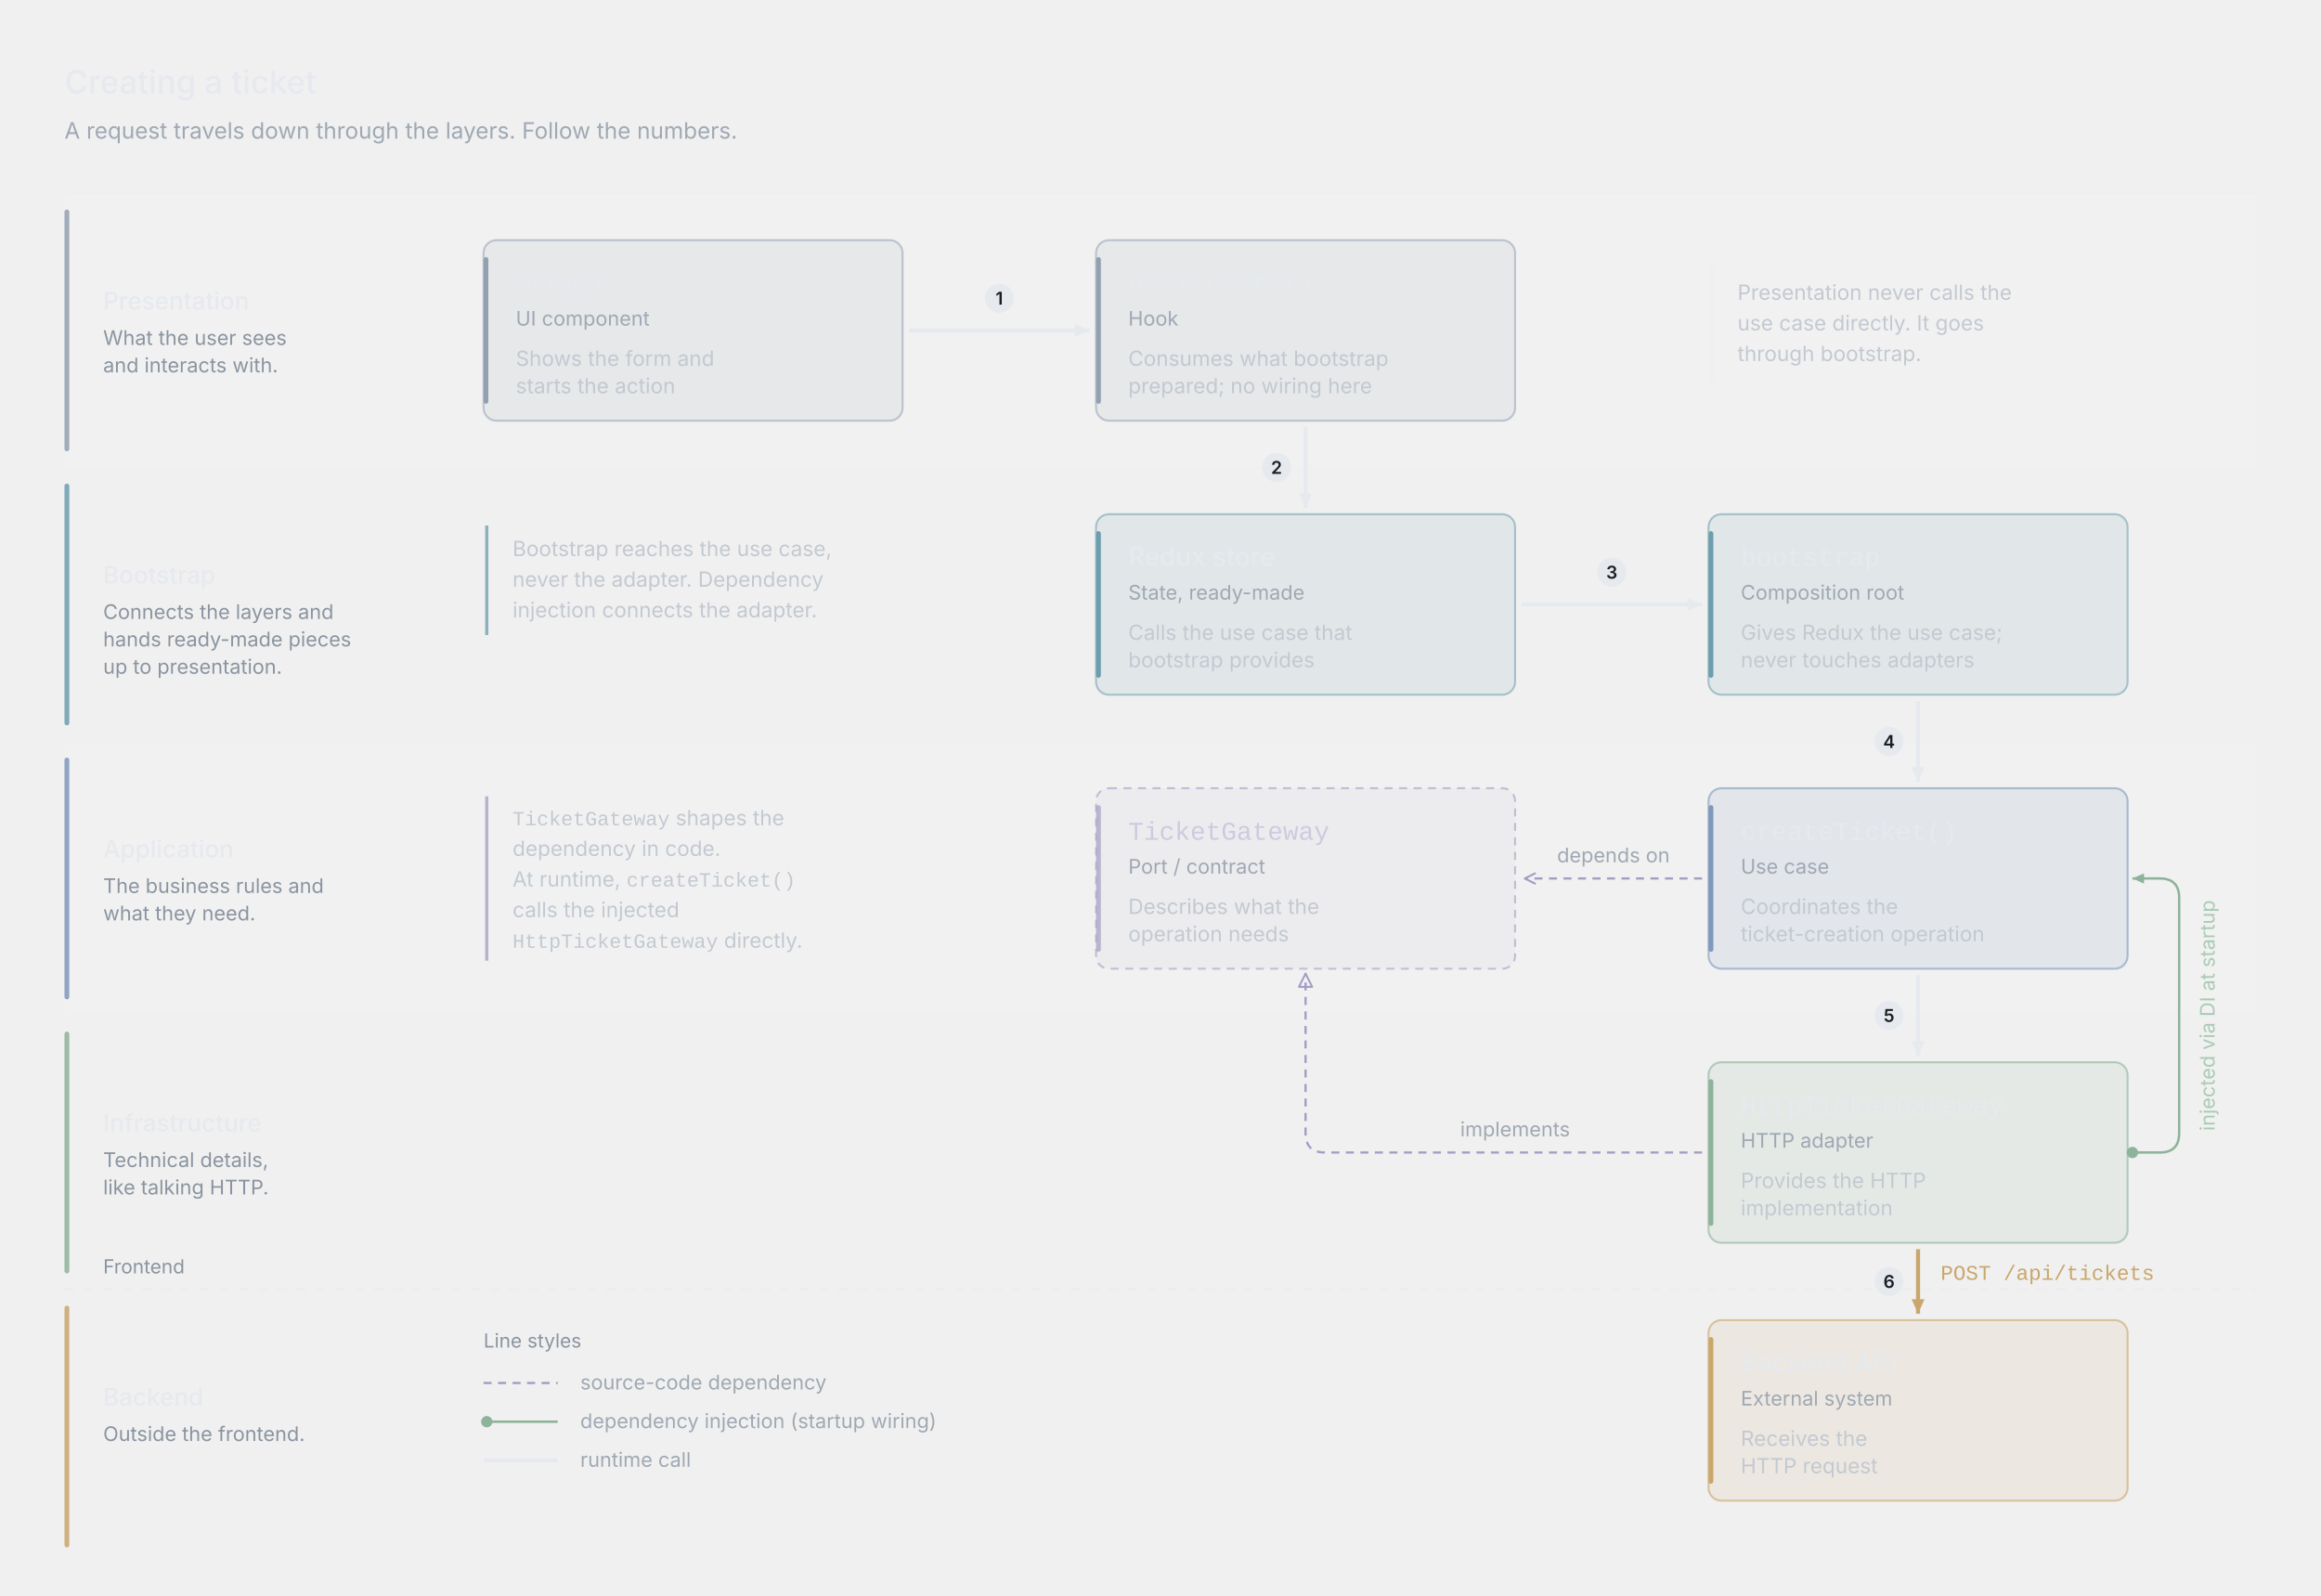
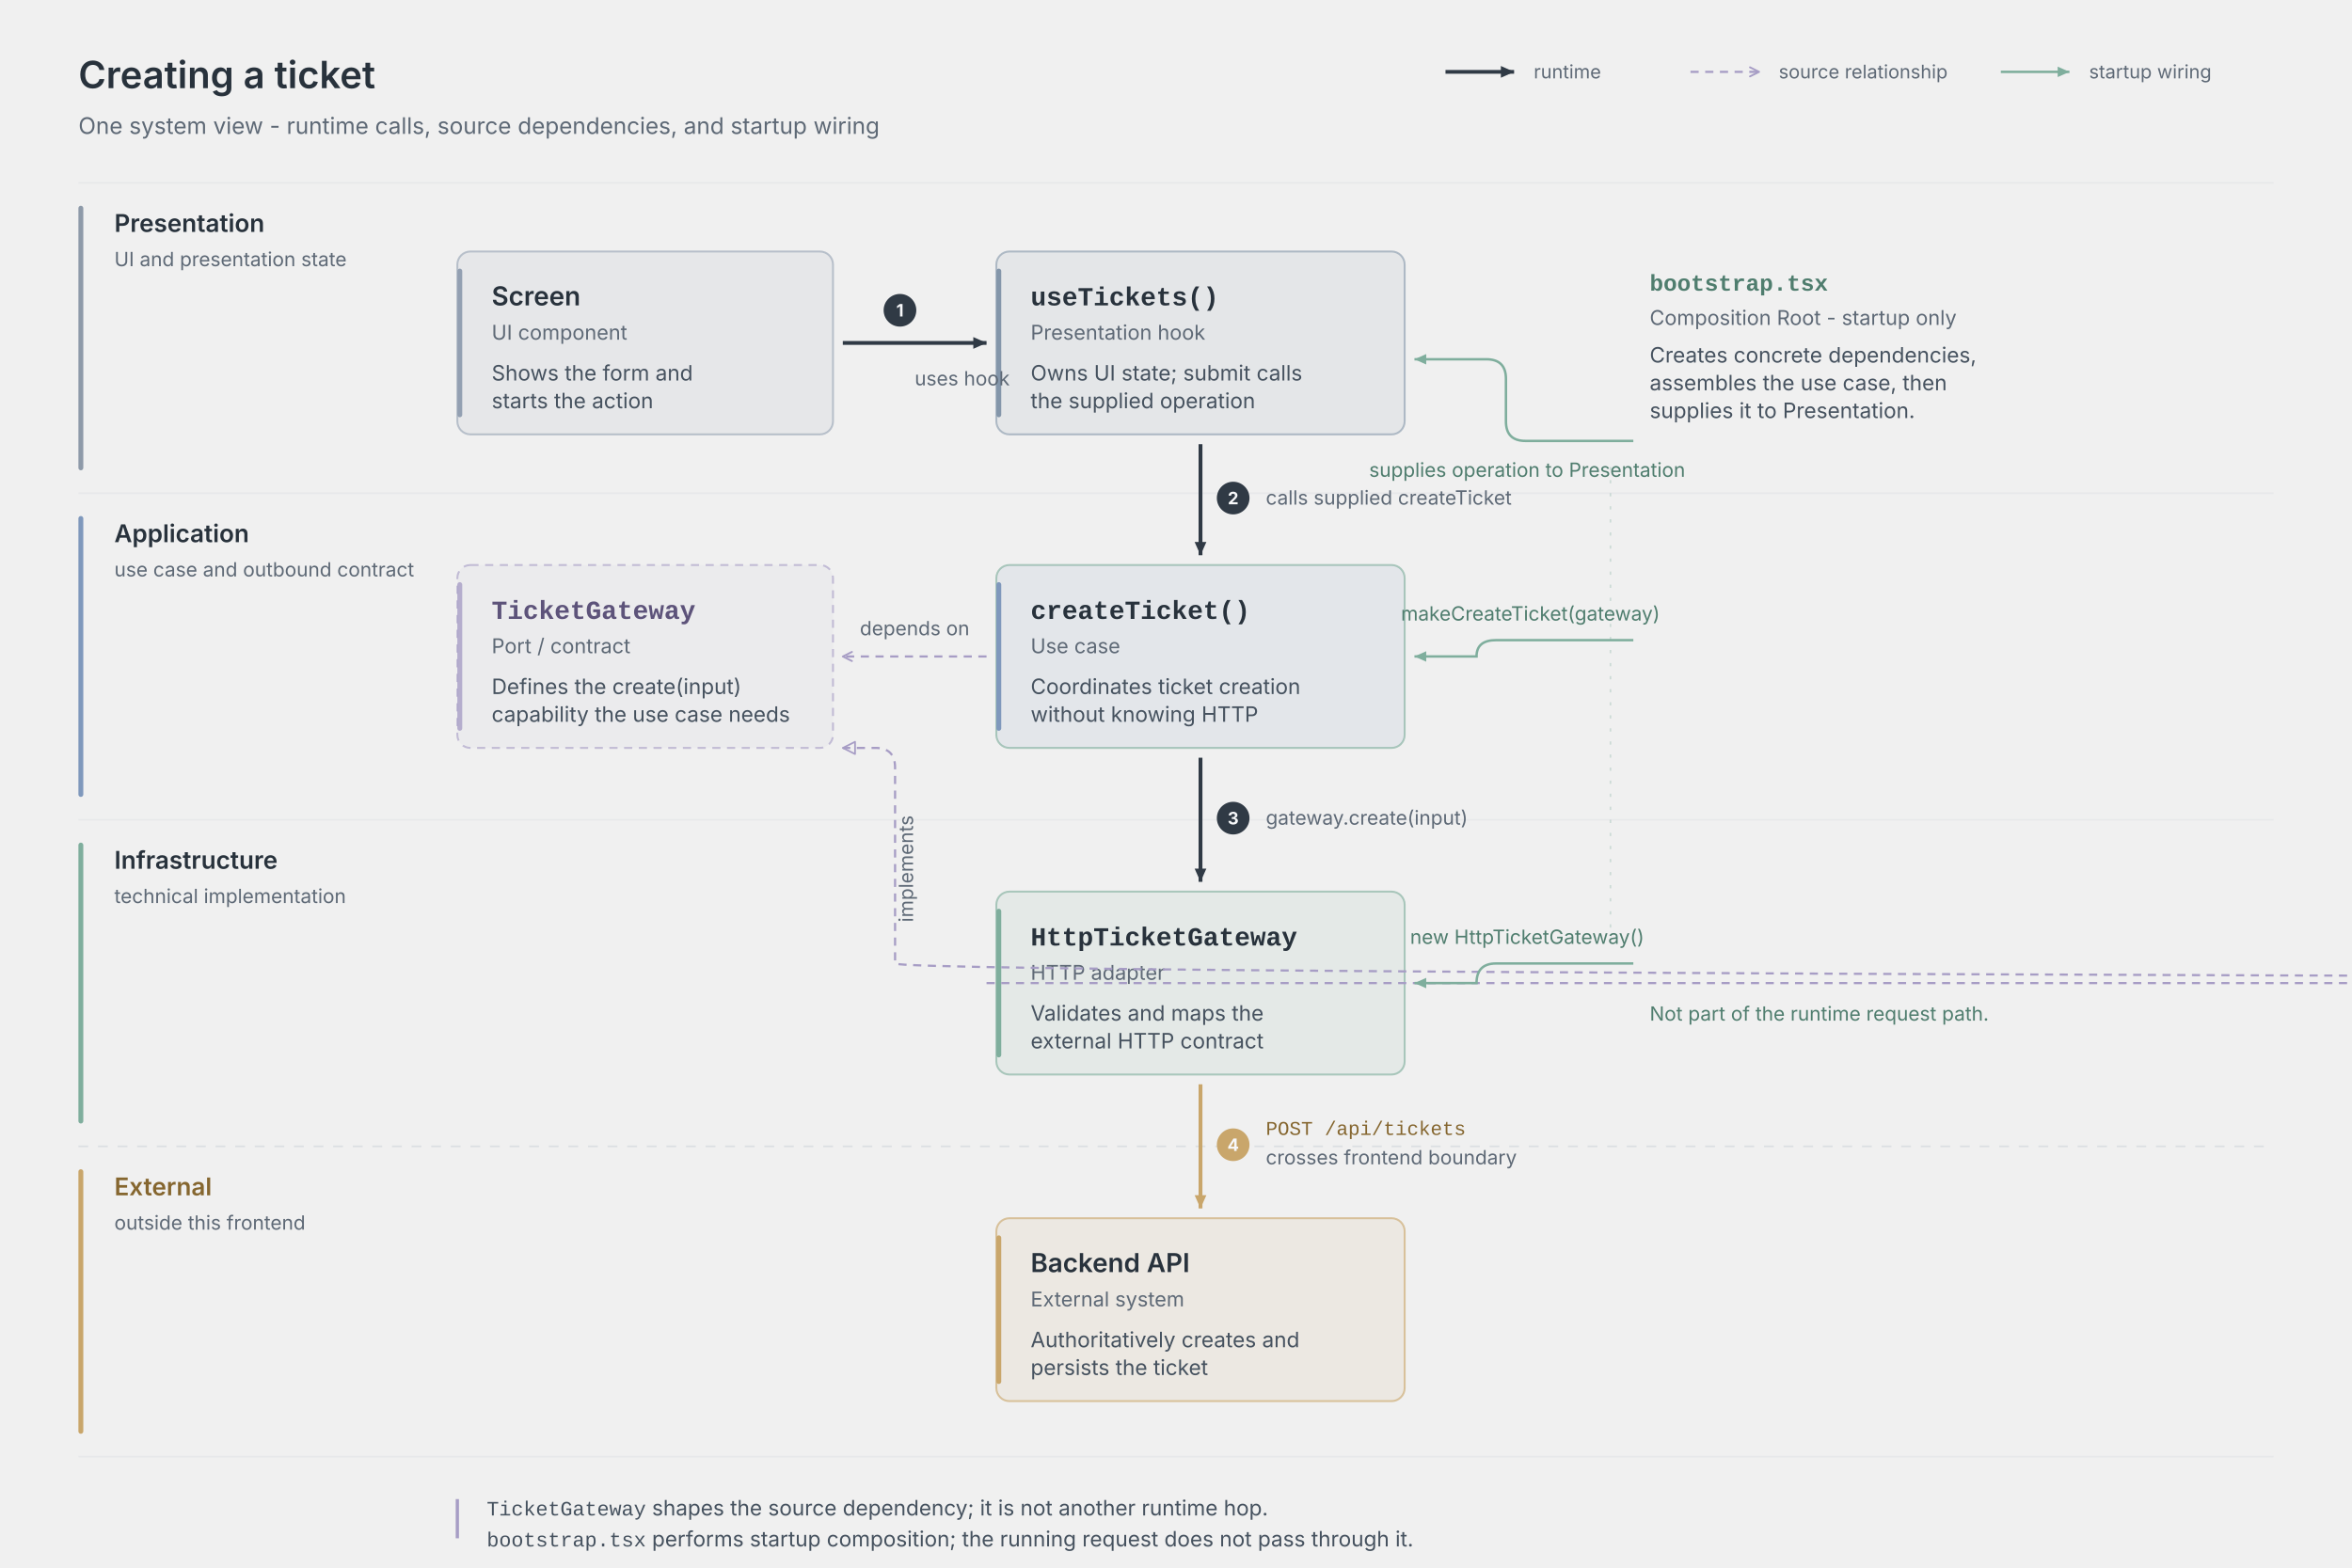
- <svg xmlns="http://www.w3.org/2000/svg" viewBox="0 0 1440 990" width="1440" height="990" role="img" aria-labelledby="t d">
+ <svg xmlns="http://www.w3.org/2000/svg" viewBox="0 0 1440 960" width="1440" height="960" role="img" aria-labelledby="diagram-title diagram-description">
  <defs>
    <style>
-       text { font-family: Inter, "Helvetica Neue", Helvetica, Arial, sans-serif; fill: #E6E9EE; }
-       .m { font-family: "JetBrains Mono", "SF Mono", Menlo, Consolas, "Liberation Mono", monospace; }
-       .head { font-size: 20px; font-weight: 500; }
-       .lede { font-size: 14px; fill: #9FA8B3; }
-       .layer { font-size: 15px; font-weight: 500; }
-       .lnote { font-size: 12.5px; fill: #8A94A0; }
-       .name { font-size: 16px; font-weight: 500; }
-       .role { font-size: 12.5px; fill: #9FA8B3; }
-       .desc { font-size: 13px; fill: #C3C9D1; }
-       .rel { font-size: 12.5px; fill: #9FA8B3; }
-       .tiny { font-size: 12px; fill: #8A94A0; }
-       .note { font-size: 13px; fill: #C3C9D1; }
-       .stepn { font-size: 11px; font-weight: 600; fill: #1B1F24; text-anchor: middle; }
+       text { font-family: Inter, "Helvetica Neue", Helvetica, Arial, sans-serif; fill: #28323C; }
+       .band { fill: #111827; fill-opacity: 0.025; }
+       .structure { stroke: #AEB7C2; }
+       .runtime-stroke { stroke: #303A45; }
+       .runtime-fill { fill: #303A45; }
+       .mono { font-family: "JetBrains Mono", "SF Mono", Menlo, Consolas, "Liberation Mono", monospace; }
+       .title { font-size: 23px; font-weight: 600; }
+       .subtitle { font-size: 14px; fill: #5E6976; }
+       .layer { font-size: 15px; font-weight: 600; }
+       .layer-note { font-size: 12px; fill: #5E6976; }
+       .name { font-size: 16px; font-weight: 600; }
+       .role { font-size: 12.5px; fill: #5E6976; }
+       .desc { font-size: 13px; fill: #46525F; }
+       .edge-label { font-size: 12px; fill: #5E6976; }
+       .edge-label-startup { font-size: 12px; fill: #4F7D6E; }
+       .edge-label-external { font-size: 12px; fill: #85662F; }
+       .legend { font-size: 11.5px; fill: #5E6976; }
+       .step { font-size: 10.5px; font-weight: 700; fill: #F7F8FA; text-anchor: middle; dominant-baseline: central; }
+       .purple-text { fill: #5D537A; }
+       .green-text { fill: #4F7D6E; }
+       .warm-text { fill: #85662F; }
+       @media (prefers-color-scheme: dark) {
+         text { fill: #E7EAEE; }
+         .subtitle, .layer-note, .role, .edge-label, .legend { fill: #9FA8B3; }
+         .desc { fill: #C2C8D0; }
+         .edge-label-startup, .green-text { fill: #B8D2C8; }
+         .edge-label-external, .warm-text { fill: #CDB07B; }
+         .purple-text { fill: #D1CBE1; }
+         .band { fill: #FFFFFF; fill-opacity: 0.03; }
+         .structure { stroke: #E7EAEE; }
+         .runtime-strokke { stroke: #E7EAEE; }
+         .runtime-fill { fill: #E7EAEE; }
+         .step { fill: #171A1F; }
+       }
    </style>
-     <marker id="dep" viewBox="0 0 10 10" refX="8.5" refY="5" markerWidth="9" markerHeight="9" markerUnits="userSpaceOnUse" orient="auto">
-       <path d="M1.5 1.5 L8.5 5 L1.5 8.5" fill="none" stroke="#A69DC4" stroke-width="1.4" stroke-linecap="round" stroke-linejoin="round" />
+     <marker id="runtime-arrow" viewBox="0 0 11 10" refX="10" refY="5" markerWidth="10" markerHeight="9" markerUnits="userSpaceOnUse" orient="auto">
+       <path d="M1 1 L10 5 L1 9 z" class="runtime-fill" />
    </marker>
-     <marker id="impl" viewBox="0 0 12 12" refX="10.5" refY="6" markerWidth="11" markerHeight="11" markerUnits="userSpaceOnUse" orient="auto">
-       <path d="M1.5 1.5 L10.5 6 L1.5 10.5 z" fill="none" stroke="#A69DC4" stroke-width="1.3" stroke-linejoin="round" />
-     </marker>
-     <marker id="asm" viewBox="0 0 11 10" refX="10" refY="5" markerWidth="9" markerHeight="8" markerUnits="userSpaceOnUse" orient="auto">
-       <path d="M1 1 L10 5 L1 9 z" fill="#8DB39A" />
-     </marker>
-     <marker id="run" viewBox="0 0 11 10" refX="10" refY="5" markerWidth="11" markerHeight="10" markerUnits="userSpaceOnUse" orient="auto">
-       <path d="M1 1 L10 5 L1 9 z" fill="#E6E9EE" />
-     </marker>
-     <marker id="runx" viewBox="0 0 11 10" refX="10" refY="5" markerWidth="11" markerHeight="10" markerUnits="userSpaceOnUse" orient="auto">
+     <marker id="external-arrow" viewBox="0 0 11 10" refX="10" refY="5" markerWidth="10" markerHeight="9" markerUnits="userSpaceOnUse" orient="auto">
      <path d="M1 1 L10 5 L1 9 z" fill="#C9A66B" />
    </marker>
+     <marker id="source-arrow" viewBox="0 0 10 10" refX="8.5" refY="5" markerWidth="8" markerHeight="8" markerUnits="userSpaceOnUse" orient="auto">
+       <path d="M1.5 1.5 L8.5 5 L1.5 8.5" fill="none" stroke="#A79DC5" stroke-width="1.4" stroke-linecap="round" stroke-linejoin="round" />
+     </marker>
+     <marker id="implements-arrow" viewBox="0 0 12 12" refX="10.5" refY="6" markerWidth="10" markerHeight="10" markerUnits="userSpaceOnUse" orient="auto">
+       <path d="M1.5 1.5 L10.5 6 L1.5 10.5 z" fill="none" stroke="#A79DC5" stroke-width="1.25" stroke-linejoin="round" />
+     </marker>
+     <marker id="startup-arrow" viewBox="0 0 11 10" refX="10" refY="5" markerWidth="9" markerHeight="8" markerUnits="userSpaceOnUse" orient="auto">
+       <path d="M1 1 L10 5 L1 9 z" fill="#7FAE9D" />
+     </marker>
  </defs>
-   <text x="40" y="58" class="head">Creating a ticket</text>
-   <text x="40" y="86" class="lede">A request travels down through the layers. Follow the numbers.</text>
-   <g id="bands">
-     <rect x="40" y="120" width="1360" height="170" fill="#FFFFFF" fill-opacity="0.04" />
-     <rect x="40" y="290" width="1360" height="170" fill="#FFFFFF" fill-opacity="0.02" />
-     <rect x="40" y="460" width="1360" height="170" fill="#FFFFFF" fill-opacity="0.04" />
-     <rect x="40" y="630" width="1360" height="170" fill="#FFFFFF" fill-opacity="0.02" />
-     <line x1="40" y1="120" x2="1400" y2="120" stroke="#E6E9EE" stroke-opacity="0.14" />
-     <line x1="40" y1="290" x2="1400" y2="290" stroke="#E6E9EE" stroke-opacity="0.14" />
-     <line x1="40" y1="460" x2="1400" y2="460" stroke="#E6E9EE" stroke-opacity="0.14" />
-     <line x1="40" y1="630" x2="1400" y2="630" stroke="#E6E9EE" stroke-opacity="0.14" />
-     <rect x="40" y="130" width="3" height="150" rx="1.5" fill="#93A0B2" fill-opacity="0.85" />
-     <rect x="40" y="300" width="3" height="150" rx="1.5" fill="#6C9EAE" fill-opacity="0.85" />
-     <rect x="40" y="470" width="3" height="150" rx="1.5" fill="#7F98BC" fill-opacity="0.85" />
-     <rect x="40" y="640" width="3" height="150" rx="1.5" fill="#8DB39A" fill-opacity="0.85" />
-     <rect x="40" y="810" width="3" height="150" rx="1.5" fill="#C9A66B" fill-opacity="0.85" />
-     <line x1="40" y1="800" x2="1400" y2="800" stroke="#E6E9EE" stroke-opacity="0.4" stroke-width="1.25" stroke-dasharray="6 6" />
+   <text x="48" y="54" class="title">Creating a ticket</text>
+   <text x="48" y="82" class="subtitle">One system view - runtime calls, source dependencies, and startup wiring</text>
+   <g transform="translate(885 44)">
+     <line x1="0" y1="0" x2="42" y2="0" class="runtime-stroke" stroke-width="2.3" marker-end="url(#runtime-arrow)" />
+     <text x="54" y="4" class="legend">runtime</text>
+     <line x1="150" y1="0" x2="192" y2="0" stroke="#A79DC5" stroke-width="1.35" stroke-dasharray="5 4" marker-end="url(#source-arrow)" />
+     <text x="204" y="4" class="legend">source relationship</text>
+     <line x1="340" y1="0" x2="382" y2="0" stroke="#7FAE9D" stroke-width="1.5" marker-end="url(#startup-arrow)" />
+     <text x="394" y="4" class="legend">startup wiring</text>
  </g>
-   <g id="layer-labels">
-     <text x="64" y="192" class="layer">Presentation</text>
-     <text x="64" y="214" class="lnote">What the user sees</text>
-     <text x="64" y="231" class="lnote">and interacts with.</text>
-     <text x="64" y="362" class="layer">Bootstrap</text>
-     <text x="64" y="384" class="lnote">Connects the layers and</text>
-     <text x="64" y="401" class="lnote">hands ready-made pieces</text>
-     <text x="64" y="418" class="lnote">up to presentation.</text>
-     <text x="64" y="532" class="layer">Application</text>
-     <text x="64" y="554" class="lnote">The business rules and</text>
-     <text x="64" y="571" class="lnote">what they need.</text>
-     <text x="64" y="702" class="layer">Infrastructure</text>
-     <text x="64" y="724" class="lnote">Technical details,</text>
-     <text x="64" y="741" class="lnote">like talking HTTP.</text>
-     <text x="64" y="790" class="tiny">Frontend</text>
-     <text x="64" y="872" class="layer">Backend</text>
-     <text x="64" y="894" class="lnote">Outside the frontend.</text>
+   <g id="layers">
+     <line x1="48" y1="112" x2="1392" y2="112" class="structure" stroke-opacity="0.14" />
+     <line x1="48" y1="302" x2="1392" y2="302" class="structure" stroke-opacity="0.14" />
+     <line x1="48" y1="502" x2="1392" y2="502" class="structure" stroke-opacity="0.14" />
+     <line x1="48" y1="702" x2="1392" y2="702" class="structure" stroke-opacity="0.32" stroke-dasharray="6 6" />
+     <line x1="48" y1="892" x2="1392" y2="892" class="structure" stroke-opacity="0.14" />
+     <rect x="48" y="126" width="3" height="162" rx="1.5" fill="#8E9AA9" />
+     <rect x="48" y="316" width="3" height="172" rx="1.5" fill="#7F98BC" />
+     <rect x="48" y="516" width="3" height="172" rx="1.5" fill="#7FAE9D" />
+     <rect x="48" y="716" width="3" height="162" rx="1.5" fill="#C9A66B" />
+     <text x="70" y="142" class="layer">Presentation</text>
+     <text x="70" y="163" class="layer-note">UI and presentation state</text>
+     <text x="70" y="332" class="layer">Application</text>
+     <text x="70" y="353" class="layer-note">use case and outbound contract</text>
+     <text x="70" y="532" class="layer">Infrastructure</text>
+     <text x="70" y="553" class="layer-note">technical implementation</text>
+     <text x="70" y="732" class="layer warm-text">External</text>
+     <text x="70" y="753" class="layer-note">outside this frontend</text>
  </g>
-   <rect x="300" y="149" width="260" height="112" rx="8" fill="#93A0B2" fill-opacity="0.12" stroke="#93A0B2" stroke-opacity="0.55" stroke-width="1.25" />
-   <line x1="301.5" y1="161" x2="301.5" y2="249" stroke="#93A0B2" stroke-width="3" stroke-linecap="round" />
-   <text x="320" y="181" class="name">Screen</text>
-   <text x="320" y="202" class="role">UI component</text>
-   <text x="320" y="227" class="desc">Shows the form and</text>
-   <text x="320" y="244" class="desc">starts the action</text>
-   <rect x="680" y="149" width="260" height="112" rx="8" fill="#93A0B2" fill-opacity="0.12" stroke="#93A0B2" stroke-opacity="0.55" stroke-width="1.25" />
-   <line x1="681.5" y1="161" x2="681.5" y2="249" stroke="#93A0B2" stroke-width="3" stroke-linecap="round" />
-   <text x="700" y="181" class="name m">useTickets()</text>
-   <text x="700" y="202" class="role">Hook</text>
-   <text x="700" y="227" class="desc">Consumes what bootstrap</text>
-   <text x="700" y="244" class="desc">prepared; no wiring here</text>
-   <rect x="680" y="319" width="260" height="112" rx="8" fill="#6C9EAE" fill-opacity="0.12" stroke="#6C9EAE" stroke-opacity="0.55" stroke-width="1.25" />
-   <line x1="681.5" y1="331" x2="681.5" y2="419" stroke="#6C9EAE" stroke-width="3" stroke-linecap="round" />
-   <text x="700" y="351" class="name">Redux store</text>
-   <text x="700" y="372" class="role">State, ready-made</text>
-   <text x="700" y="397" class="desc">Calls the use case that</text>
-   <text x="700" y="414" class="desc">bootstrap provides</text>
-   <rect x="1060" y="319" width="260" height="112" rx="8" fill="#6C9EAE" fill-opacity="0.12" stroke="#6C9EAE" stroke-opacity="0.55" stroke-width="1.25" />
-   <line x1="1061.5" y1="331" x2="1061.5" y2="419" stroke="#6C9EAE" stroke-width="3" stroke-linecap="round" />
-   <text x="1080" y="351" class="name m">bootstrap</text>
-   <text x="1080" y="372" class="role">Composition root</text>
-   <text x="1080" y="397" class="desc">Gives Redux the use case;</text>
-   <text x="1080" y="414" class="desc">never touches adapters</text>
-   <rect x="680" y="489" width="260" height="112" rx="8" fill="#A69DC4" fill-opacity="0.07" stroke="#A69DC4" stroke-opacity="0.6" stroke-width="1.25" stroke-dasharray="5 4" />
-   <line x1="681.5" y1="501" x2="681.5" y2="589" stroke="#A69DC4" stroke-opacity="0.7" stroke-width="3" stroke-linecap="round" />
-   <text x="700" y="521" class="name m" style="fill:#CFC9E0">TicketGateway</text>
-   <text x="700" y="542" class="role">Port / contract</text>
-   <text x="700" y="567" class="desc">Describes what the</text>
-   <text x="700" y="584" class="desc">operation needs</text>
-   <rect x="1060" y="489" width="260" height="112" rx="8" fill="#7F98BC" fill-opacity="0.13" stroke="#7F98BC" stroke-opacity="0.6" stroke-width="1.25" />
-   <line x1="1061.5" y1="501" x2="1061.5" y2="589" stroke="#7F98BC" stroke-width="3" stroke-linecap="round" />
-   <text x="1080" y="521" class="name m">createTicket()</text>
-   <text x="1080" y="542" class="role">Use case</text>
-   <text x="1080" y="567" class="desc">Coordinates the</text>
-   <text x="1080" y="584" class="desc">ticket-creation operation</text>
-   <rect x="1060" y="659" width="260" height="112" rx="8" fill="#8DB39A" fill-opacity="0.12" stroke="#8DB39A" stroke-opacity="0.6" stroke-width="1.25" />
-   <line x1="1061.5" y1="671" x2="1061.5" y2="759" stroke="#8DB39A" stroke-width="3" stroke-linecap="round" />
-   <text x="1080" y="691" class="name m">HttpTicketGateway</text>
-   <text x="1080" y="712" class="role">HTTP adapter</text>
-   <text x="1080" y="737" class="desc">Provides the HTTP</text>
-   <text x="1080" y="754" class="desc">implementation</text>
-   <rect x="1060" y="819" width="260" height="112" rx="8" fill="#C9A66B" fill-opacity="0.11" stroke="#C9A66B" stroke-opacity="0.6" stroke-width="1.25" />
-   <line x1="1061.5" y1="831" x2="1061.5" y2="919" stroke="#C9A66B" stroke-width="3" stroke-linecap="round" />
-   <text x="1080" y="851" class="name">Backend API</text>
-   <text x="1080" y="872" class="role">External system</text>
-   <text x="1080" y="897" class="desc">Receives the</text>
-   <text x="1080" y="914" class="desc">HTTP request</text>
-   <line x1="564" y1="205" x2="676" y2="205" stroke="#E6E9EE" stroke-width="2.5" marker-end="url(#run)" />
-   <line x1="810" y1="265" x2="810" y2="315" stroke="#E6E9EE" stroke-width="2.5" marker-end="url(#run)" />
-   <line x1="944" y1="375" x2="1056" y2="375" stroke="#E6E9EE" stroke-width="2.5" marker-end="url(#run)" />
-   <line x1="1190" y1="435" x2="1190" y2="485" stroke="#E6E9EE" stroke-width="2.5" marker-end="url(#run)" />
-   <line x1="1190" y1="605" x2="1190" y2="655" stroke="#E6E9EE" stroke-width="2.5" marker-end="url(#run)" />
-   <line x1="1190" y1="775" x2="1190" y2="815" stroke="#C9A66B" stroke-width="2.5" marker-end="url(#runx)" />
-   <text x="1204" y="794" class="m" style="font-size:13px;fill:#C9A66B">POST /api/tickets</text>
-   <g>
-     <circle cx="620" cy="185" r="9" fill="#E6E9EE" />
-     <text x="620" y="189" class="stepn">1</text>
-     <circle cx="792" cy="290" r="9" fill="#E6E9EE" />
-     <text x="792" y="294" class="stepn">2</text>
-     <circle cx="1000" cy="355" r="9" fill="#E6E9EE" />
-     <text x="1000" y="359" class="stepn">3</text>
-     <circle cx="1172" cy="460" r="9" fill="#E6E9EE" />
-     <text x="1172" y="464" class="stepn">4</text>
-     <circle cx="1172" cy="630" r="9" fill="#E6E9EE" />
-     <text x="1172" y="634" class="stepn">5</text>
-     <circle cx="1172" cy="795" r="9" fill="#E6E9EE" />
-     <text x="1172" y="799" class="stepn">6</text>
+   <g id="screen">
+     <rect x="280" y="154" width="230" height="112" rx="8" fill="#93A0B2" fill-opacity="0.11" stroke="#93A0B2" stroke-opacity="0.58" stroke-width="1.2" />
+     <line x1="281.5" y1="166" x2="281.5" y2="254" stroke="#93A0B2" stroke-width="3" stroke-linecap="round" />
+     <text x="301" y="187" class="name">Screen</text>
+     <text x="301" y="208" class="role">UI component</text>
+     <text x="301" y="233" class="desc">Shows the form and</text>
+     <text x="301" y="250" class="desc">starts the action</text>
  </g>
-   <line x1="1056" y1="545" x2="946" y2="545" stroke="#A69DC4" stroke-width="1.4" stroke-dasharray="5 4" marker-end="url(#dep)" />
-   <text x="1001" y="535" class="rel" text-anchor="middle">depends on</text>
-   <path d="M1056 715 H822 Q810 715 810 703 V604" fill="none" stroke="#A69DC4" stroke-width="1.4" stroke-dasharray="5 4" marker-end="url(#impl)" />
-   <text x="940" y="705" class="rel" text-anchor="middle">implements</text>
-   <circle cx="1323" cy="715" r="3.5" fill="#8DB39A" />
-   <path d="M1323 715 H1340 Q1352 715 1352 703 V557 Q1352 545 1340 545 H1323" fill="none" stroke="#8DB39A" stroke-width="1.5" marker-end="url(#asm)" />
-   <text transform="translate(1374 630) rotate(-90)" class="rel" text-anchor="middle" style="fill:#A9CBB5">injected via DI at startup</text>
-   <line x1="1062" y1="166" x2="1062" y2="236" stroke="#E6E9EE" stroke-opacity="0.3" stroke-width="2" />
-   <text x="1078" y="186" class="note">Presentation never calls the</text>
-   <text x="1078" y="205" class="note">use case directly. It goes</text>
-   <text x="1078" y="224" class="note">through bootstrap.</text>
-   <line x1="302" y1="326" x2="302" y2="394" stroke="#6C9EAE" stroke-opacity="0.75" stroke-width="2" />
-   <text x="318" y="345" class="note">Bootstrap reaches the use case,</text>
-   <text x="318" y="364" class="note">never the adapter. Dependency</text>
-   <text x="318" y="383" class="note">injection connects the adapter.</text>
-   <line x1="302" y1="494" x2="302" y2="596" stroke="#A69DC4" stroke-opacity="0.75" stroke-width="2" />
-   <text x="318" y="512" class="note">
-     <tspan class="m" style="font-size:12.5px">TicketGateway</tspan> shapes the</text>
-   <text x="318" y="531" class="note">dependency in code.</text>
-   <text x="318" y="550" class="note">At runtime, <tspan class="m" style="font-size:12.5px">createTicket()</tspan>
-   </text>
-   <text x="318" y="569" class="note">calls the injected</text>
-   <text x="318" y="588" class="note">
-     <tspan class="m" style="font-size:12.5px">HttpTicketGateway</tspan> directly.</text>
-   <text x="300" y="836" class="tiny">Line styles</text>
-   <line x1="300" y1="858" x2="346" y2="858" stroke="#A69DC4" stroke-width="1.4" stroke-dasharray="5 4" />
-   <text x="360" y="862" class="rel">source-code dependency</text>
-   <circle cx="302" cy="882" r="3.5" fill="#8DB39A" />
-   <line x1="302" y1="882" x2="346" y2="882" stroke="#8DB39A" stroke-width="1.5" />
-   <text x="360" y="886" class="rel">dependency injection (startup wiring)</text>
-   <line x1="300" y1="906" x2="346" y2="906" stroke="#E6E9EE" stroke-width="2.5" />
-   <text x="360" y="910" class="rel">runtime call</text>
+   <g id="hook">
+     <rect x="610" y="154" width="250" height="112" rx="8" fill="#8496AA" fill-opacity="0.11" stroke="#8496AA" stroke-opacity="0.58" stroke-width="1.2" />
+     <line x1="611.5" y1="166" x2="611.5" y2="254" stroke="#8496AA" stroke-width="3" stroke-linecap="round" />
+     <text x="631" y="187" class="name mono">useTickets()</text>
+     <text x="631" y="208" class="role">Presentation hook</text>
+     <text x="631" y="233" class="desc">Owns UI state; submit calls</text>
+     <text x="631" y="250" class="desc">the supplied operation</text>
+   </g>
+   <line x1="516" y1="210" x2="604" y2="210" class="runtime-stroke" stroke-width="2.35" marker-end="url(#runtime-arrow)" />
+   <circle cx="551" cy="190" r="10" class="runtime-fill" />
+   <text x="551" y="190" class="step">1</text>
+   <text x="560" y="236" class="edge-label">uses hook</text>
+   <g id="port">
+     <rect x="280" y="346" width="230" height="112" rx="8" fill="#A79DC5" fill-opacity="0.065" stroke="#A79DC5" stroke-opacity="0.62" stroke-width="1.2" stroke-dasharray="5 4" />
+     <line x1="281.5" y1="358" x2="281.5" y2="446" stroke="#A79DC5" stroke-opacity="0.8" stroke-width="3" stroke-linecap="round" />
+     <text x="301" y="379" class="name mono purple-text">TicketGateway</text>
+     <text x="301" y="400" class="role">Port / contract</text>
+     <text x="301" y="425" class="desc">Defines the create(input)</text>
+     <text x="301" y="442" class="desc">capability the use case needs</text>
+   </g>
+   <g id="usecase">
+     <rect x="610" y="346" width="250" height="112" rx="8" fill="#7F98BC" fill-opacity="0.12" stroke="#7FAE9D" stroke-opacity="0.62" stroke-width="1.2" />
+     <line x1="611.5" y1="358" x2="611.5" y2="446" stroke="#7F98BC" stroke-width="3" stroke-linecap="round" />
+     <text x="631" y="379" class="name mono">createTicket()</text>
+     <text x="631" y="400" class="role">Use case</text>
+     <text x="631" y="425" class="desc">Coordinates ticket creation</text>
+     <text x="631" y="442" class="desc">without knowing HTTP</text>
+   </g>
+   <line x1="735" y1="272" x2="735" y2="340" class="runtime-stroke" stroke-width="2.35" marker-end="url(#runtime-arrow)" />
+   <circle cx="755" cy="305" r="10" class="runtime-fill" />
+   <text x="755" y="305" class="step">2</text>
+   <text x="775" y="309" class="edge-label">calls supplied createTicket</text>
+   <line x1="604" y1="402" x2="516" y2="402" stroke="#A79DC5" stroke-width="1.35" stroke-dasharray="5 4" marker-end="url(#source-arrow)" />
+   <text x="560" y="389" class="edge-label" text-anchor="middle">depends on</text>
+   <g id="adapter">
+     <rect x="610" y="546" width="250" height="112" rx="8" fill="#7FAE9D" fill-opacity="0.11" stroke="#7FAE9D" stroke-opacity="0.62" stroke-width="1.2" />
+     <line x1="611.5" y1="558" x2="611.5" y2="646" stroke="#7FAE9D" stroke-width="3" stroke-linecap="round" />
+     <text x="631" y="579" class="name mono">HttpTicketGateway</text>
+     <text x="631" y="600" class="role">HTTP adapter</text>
+     <text x="631" y="625" class="desc">Validates and maps the</text>
+     <text x="631" y="642" class="desc">external HTTP contract</text>
+   </g>
+   <line x1="735" y1="464" x2="735" y2="540" class="runtime-stroke" stroke-width="2.35" marker-end="url(#runtime-arrow)" />
+   <circle cx="755" cy="501" r="10" class="runtime-fill" />
+   <text x="755" y="501" class="step">3</text>
+   <text x="775" y="505" class="edge-label">gateway.create(input)</text>
+   <path d="M604 602 H6560 Q548 602 548 590 V470 Q548 458 536 458 H516" fill="none" stroke="#A79DC5" stroke-width="1.35" stroke-dasharray="5 4" marker-end="url(#implements-arrow)" />
+   <text x="559" y="532" class="edge-label" transform="rotate(-90 559 532)" text-anchor="middle">implements</text>
+   <g id="startup">
+     <text x="1010" y="178" class="name mono green-text" style="font-size:14px">bootstrap.tsx</text>
+     <text x="1010" y="199" class="role">Composition Root - startup only</text>
+     <text x="1010" y="222" class="desc">Creates concrete dependencies,</text>
+     <text x="1010" y="239" class="desc">assembles the use case, then</text>
+     <text x="1010" y="256" class="desc">supplies it to Presentation.</text>
+     <path d="M1000 270 H934 Q922 270 922 258 V232 Q922 220 910 220 H866" fill="none" stroke="#7FAE9D" stroke-width="1.5" marker-end="url(#startup-arrow)" />
+     <text x="935" y="292" class="edge-label-startup" text-anchor="middle">supplies operation to Presentation</text>
+     <path d="M1000 392 H916 Q904 392 904 402 H866" fill="none" stroke="#7FAE9D" stroke-width="1.5" marker-end="url(#startup-arrow)" />
+     <text x="937" y="380" class="edge-label-startup" text-anchor="middle">makeCreateTicket(gateway)</text>
+     <path d="M1000 590 H916 Q904 590 904 602 H866" fill="none" stroke="#7FAE9D" stroke-width="1.5" marker-end="url(#startup-arrow)" />
+     <text x="935" y="578" class="edge-label-startup" text-anchor="middle">new HttpTicketGateway()</text>
+     <line x1="986" y1="286" x2="986" y2="574" stroke="#7FAE9D" stroke-opacity="0.32" stroke-width="1" stroke-dasharray="2 6" />
+     <text x="1010" y="625" class="edge-label-startup">Not part of the runtime request path.</text>
+   </g>
+   <g id="backend">
+     <rect x="610" y="746" width="250" height="112" rx="8" fill="#C9A66B" fill-opacity="0.10" stroke="#C9A66B" stroke-opacity="0.62" stroke-width="1.2" />
+     <line x1="611.5" y1="758" x2="611.5" y2="846" stroke="#C9A66B" stroke-width="3" stroke-linecap="round" />
+     <text x="631" y="779" class="name">Backend API</text>
+     <text x="631" y="800" class="role">External system</text>
+     <text x="631" y="825" class="desc">Authoritatively creates and</text>
+     <text x="631" y="842" class="desc">persists the ticket</text>
+   </g>
+   <line x1="735" y1="664" x2="735" y2="740" stroke="#C9A66B" stroke-width="2.35" marker-end="url(#external-arrow)" />
+   <circle cx="755" cy="701" r="10" fill="#C9A66B" />
+   <text x="755" y="701" class="step">4</text>
+   <text x="775" y="695" class="edge-label-external mono">POST /api/tickets</text>
+   <text x="775" y="713" class="edge-label">crosses frontend boundary</text>
+   <line x1="280" y1="918" x2="280" y2="942" stroke="#A79DC5" stroke-width="2" />
+   <text x="298" y="928" class="desc">
+     <tspan class="mono" style="font-size:12.5px">TicketGateway</tspan> shapes the source dependency; it is not another runtime hop.</text>
+   <text x="298" y="947" class="desc">
+     <tspan class="mono" style="font-size:12.5px">bootstrap.tsx</tspan> performs startup composition; the running request does not pass through it.</text>
</svg>
